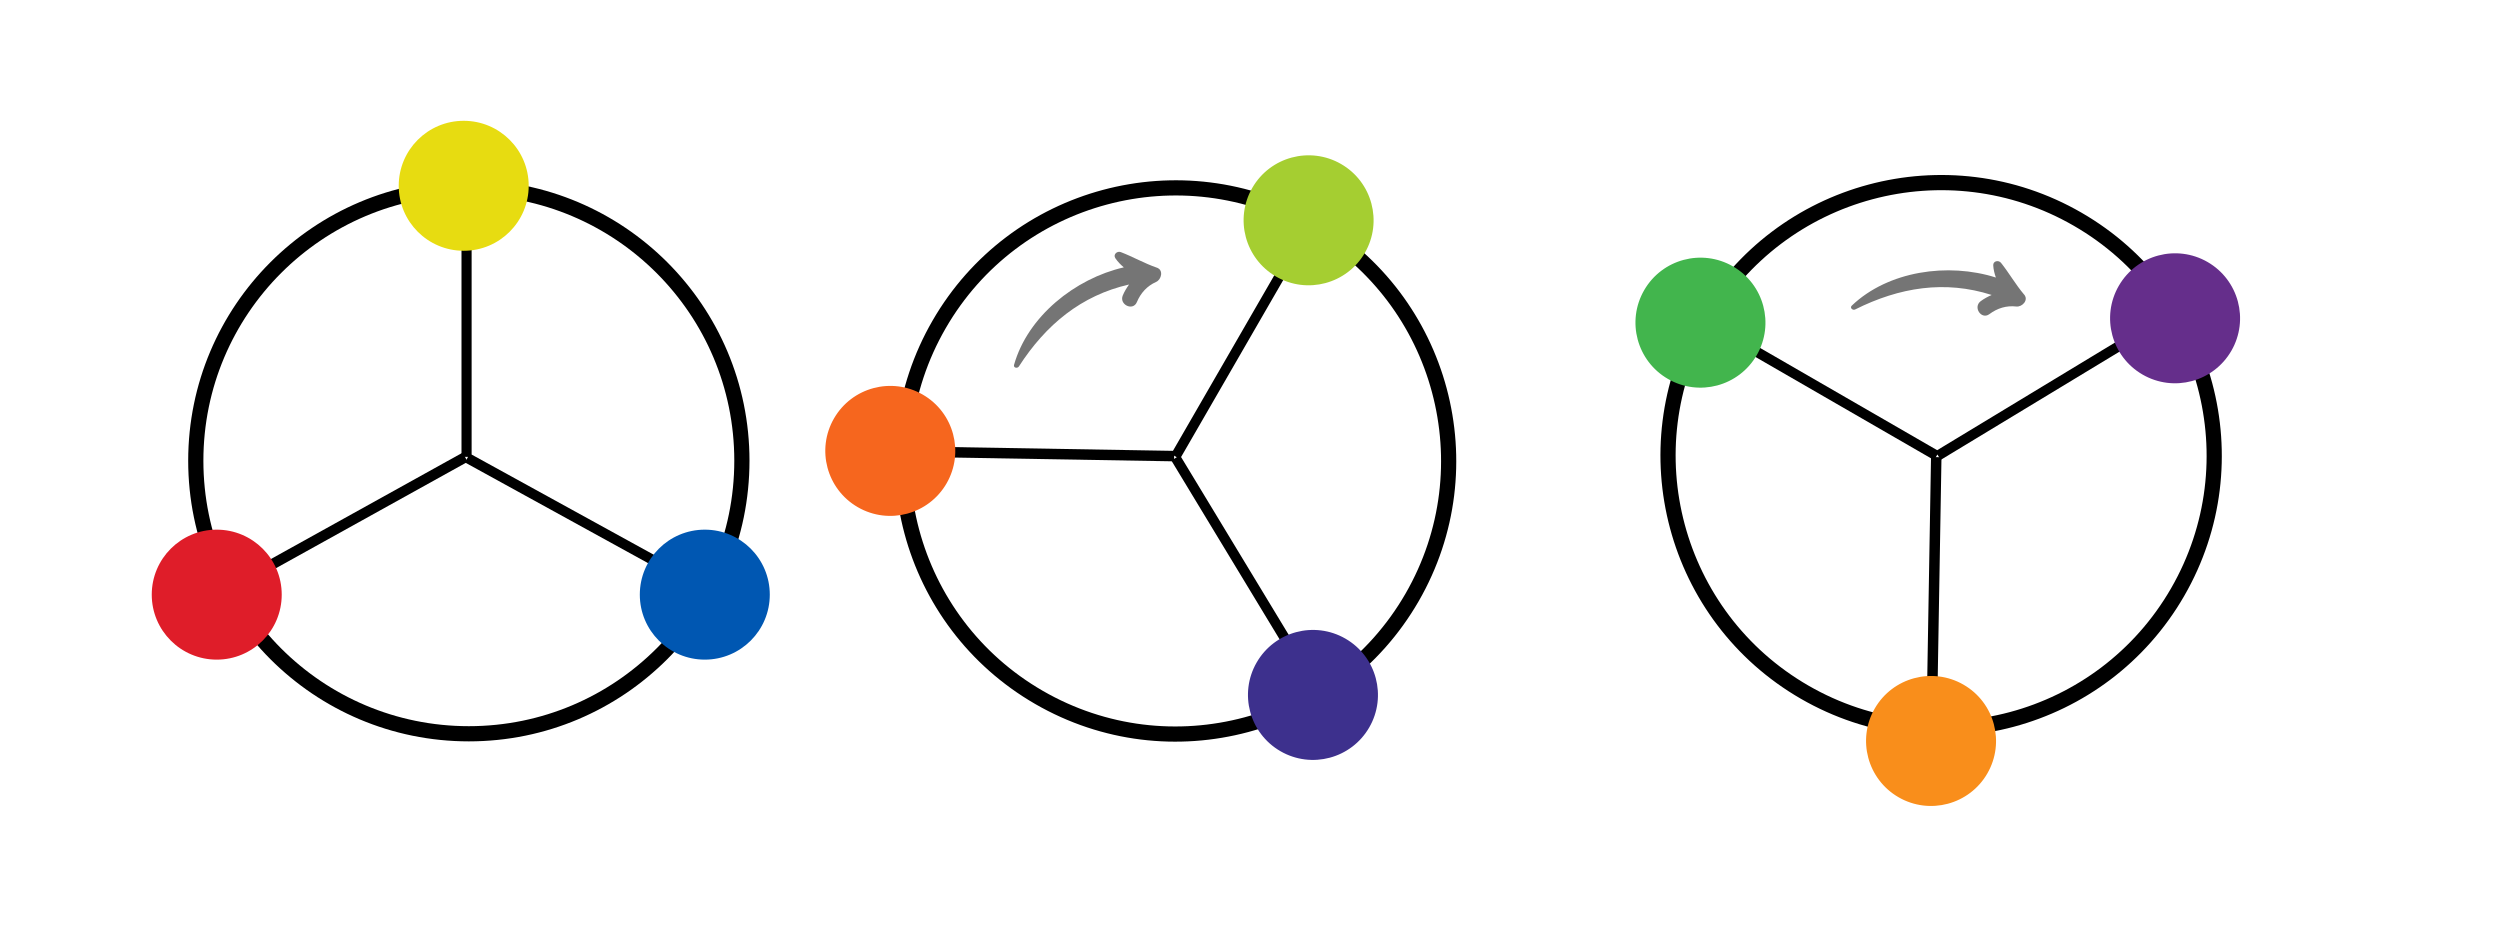
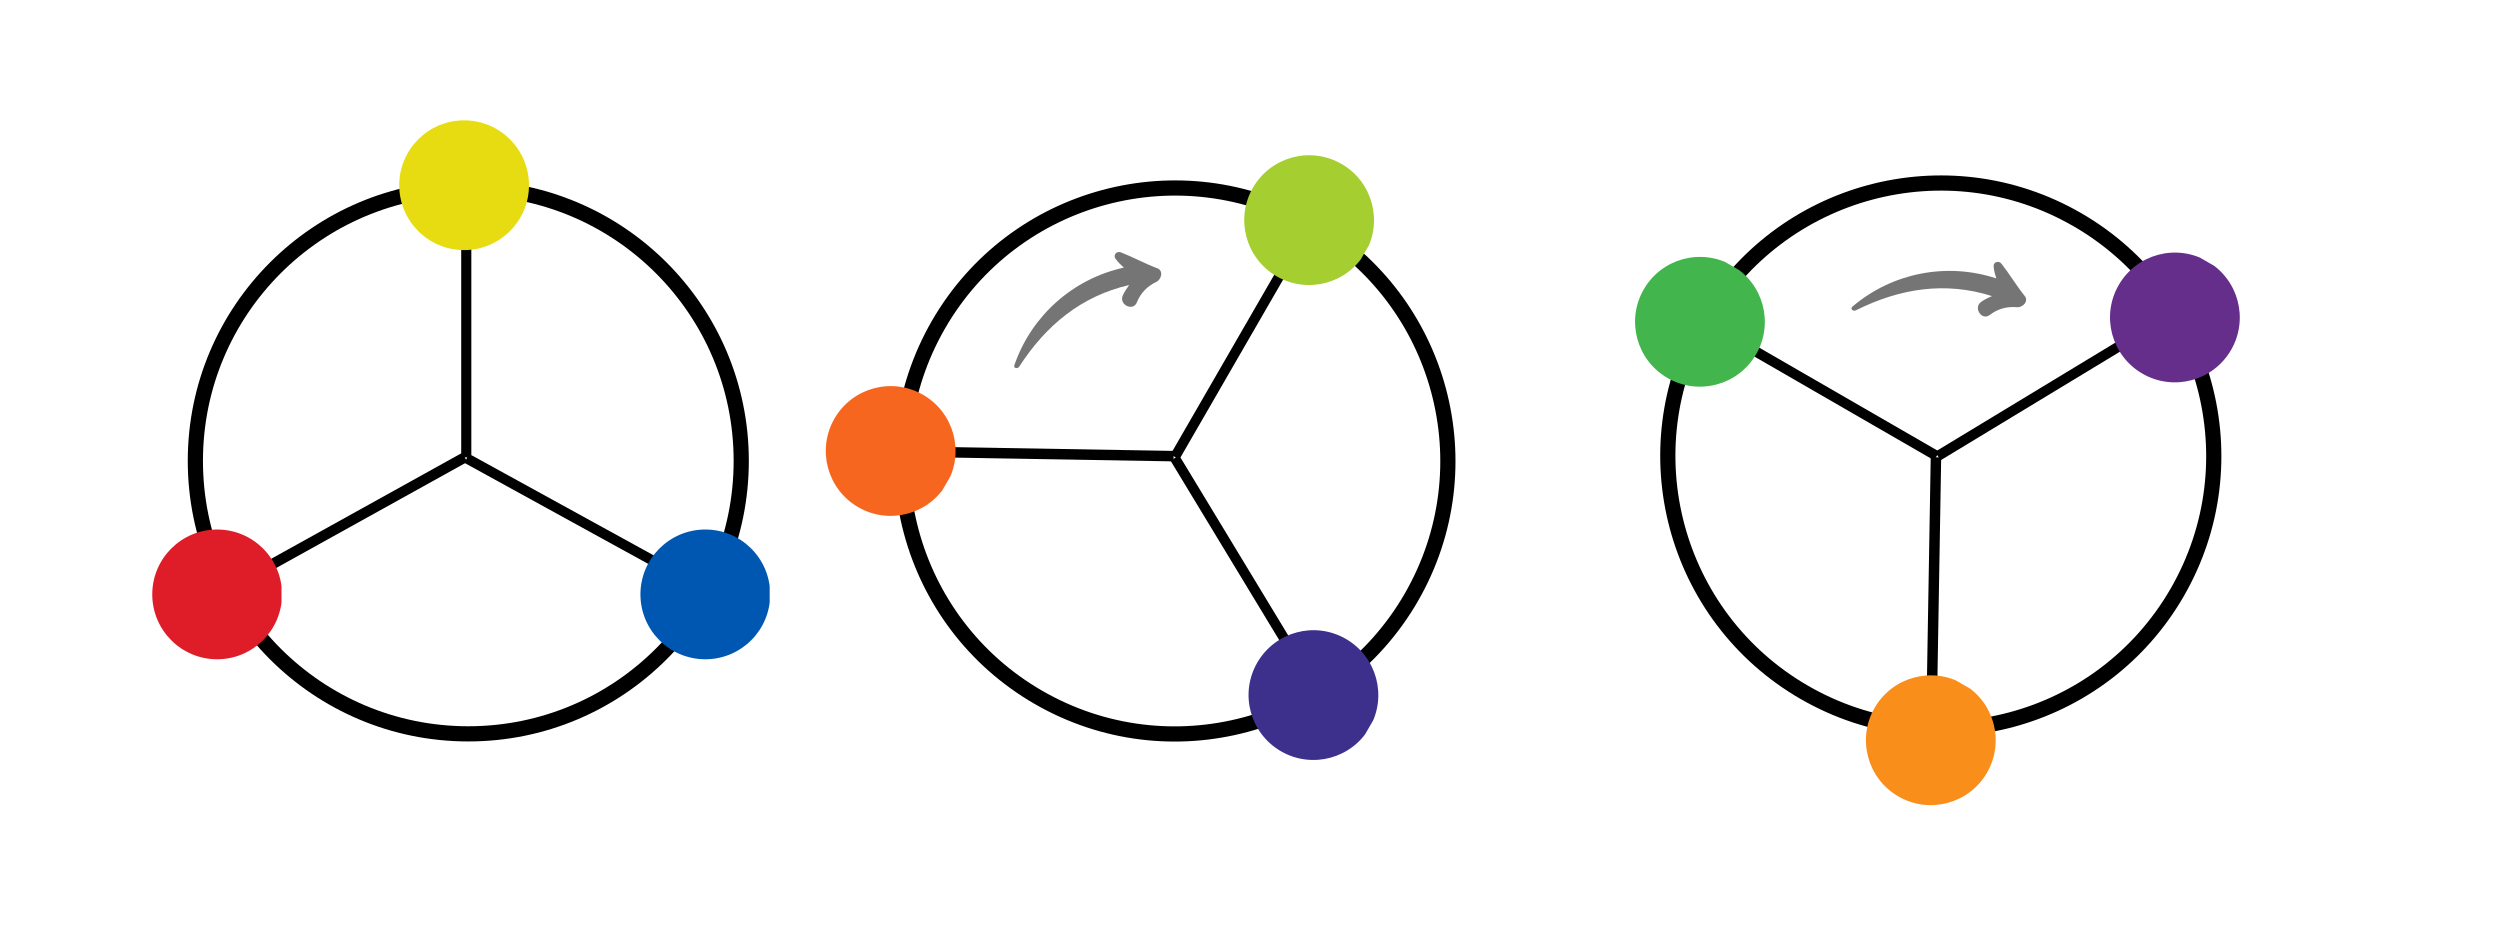
- <svg xmlns="http://www.w3.org/2000/svg" xmlns:xlink="http://www.w3.org/1999/xlink" viewBox="13.664 0 477.78 179.695">
+ <svg xmlns="http://www.w3.org/2000/svg" xmlns:xlink="http://www.w3.org/1999/xlink" viewBox="13.7 0 477.8 179.7">
  <defs>
-     <symbol id="a" viewBox="0 0 107.84 108.4">
-       <g stroke="#000" transform="translate(-24.19 -17.9) scale(.96779)">
-         <circle cx="80.73" cy="74.81" r="53.92" fill="none" stroke-width="3" />
-         <path stroke-width="2" d="M 80.28 20.33 L 80.28 74.054 M 80.446 74.274 L 127.72 100.272" />
-         <line style="stroke: rgb(0, 0, 0); stroke-width: 2.067px;" x1="80.002" y1="74.119" x2="32.564" y2="100.439" />
+     <symbol id="a" viewBox="0 0 107.8 108.4">
+       <g stroke="#000" transform="translate(-24.2 -17.9) scale(.96779)">
+         <circle cx="80.7" cy="74.8" r="53.9" fill="none" stroke-width="3" />
+         <path stroke-width="2" d="M80.3 20.3v53.8m.1.2l47.3 26" />
+         <line style="stroke:#000;stroke-width:2.067px" x1="80" y1="74.1" x2="32.6" y2="100.4" />
      </g>
    </symbol>
-     <symbol id="b" viewBox="0 0 24.84 24.84">
-       <circle cx="80.16" cy="21.1" r="12.42" transform="translate(-67.74 -8.68)" />
+     <symbol id="b" viewBox="0 0 24.8 24.8">
+       <circle cx="80.2" cy="21.1" r="12.4" transform="translate(-67.7 -8.7)" />
    </symbol>
-     <symbol id="c" viewBox="0 0 15.61 34.06">
-       <path fill="#757575" d="M197.81 45.86c-2.62.78-5.34 1.04-7.97 1.73-.81.22-1.03 1.4-.14 1.7.8.3 1.65.44 2.5.51-6.9 7.81-10.3 19.92-6.75 29.74.23.62 1.04.23 1.01-.32-.5-10.32 1.95-19.55 8.7-27.16 0 .86.06 1.73.26 2.6.46 2.03 3.65 1.47 3.19-.56-.46-2-.24-3.96.81-5.75.62-1.05-.16-2.93-1.6-2.5z" transform="translate(-184.03 -45.8)" />
+     <symbol id="c" viewBox="0 0 15.6 34.1">
+       <path fill="#757575" d="M197.8 45.9c-2.6.7-5.3 1-8 1.7-.8.2-1 1.4-.1 1.7.8.3 1.7.4 2.5.5a31.1 31.1 0 00-6.7 29.7c.2.7 1 .3 1-.3-.5-10.3 2-19.5 8.7-27.1 0 .8 0 1.7.2 2.6.5 2 3.7 1.4 3.2-.6s-.2-4 .8-5.8c.6-1-.1-2.9-1.6-2.4z" transform="translate(-184 -45.8)" />
    </symbol>
  </defs>
-   <g>
-     <use width="107.84" height="108.4" transform="matrix(1, 0, 0, 1, 49.32516, 33.55019)" xlink:href="#a" />
-     <use width="24.84" height="24.84" fill="#e7dc11" transform="matrix(1, 0, 0, 1, 89.86477, 23.08678)" xlink:href="#b" />
-     <use width="24.84" height="24.84" transform="matrix(1, 0, 0, 1, 42.66543, 101.2238)" style="fill: rgb(223, 29, 41);" xlink:href="#b" />
-     <use width="24.84" height="24.84" transform="matrix(1, 0, 0, 1, 135.9397, 101.2238)" style="fill: rgb(0, 87, 178);" xlink:href="#b" />
+   <use width="107.8" height="108.4" transform="translate(49.3 33.6)" xlink:href="#a" />
+   <use width="24.8" height="24.8" fill="#e7dc11" transform="translate(89.9 23)" xlink:href="#b" />
+   <use width="24.8" height="24.8" transform="translate(42.7 101.2)" style="fill:#df1d29" xlink:href="#b" />
+   <use width="24.8" height="24.8" transform="translate(136 101.2)" style="fill:#0057b2" xlink:href="#b" />
+   <g transform="rotate(30 170.7 340.1)">
+     <use width="107.8" height="108.4" transform="translate(49.3 33.6)" xlink:href="#a" />
+     <use width="24.8" height="24.8" transform="translate(89.9 23)" style="fill:#a5ce31" xlink:href="#b" />
+     <use width="24.8" height="24.8" transform="translate(42.7 101.2)" style="fill:#f6661e" xlink:href="#b" />
+     <use width="24.8" height="24.8" transform="translate(136 101.2)" style="fill:#3d308d" xlink:href="#b" />
  </g>
-   <g transform="matrix(0.866026, 0.5, -0.5, 0.866026, 192.9257, -39.78857)">
-     <use width="107.84" height="108.4" transform="matrix(1, 0, 0, 1, 49.32516, 33.55019)" xlink:href="#a" />
-     <use width="24.84" height="24.84" transform="matrix(1, 0, 0, 1, 89.86477, 23.08678)" style="fill: rgb(165, 206, 49);" xlink:href="#b" />
-     <use width="24.84" height="24.84" transform="matrix(1, 0, 0, 1, 42.66543, 101.2238)" style="fill: rgb(246, 102, 30);" xlink:href="#b" />
-     <use width="24.84" height="24.84" transform="matrix(1, 0, 0, 1, 135.9397, 101.2238)" style="fill: rgb(61, 48, 141);" xlink:href="#b" />
+   <g transform="rotate(-60 243.1 -156.1)">
+     <use width="107.8" height="108.4" transform="translate(49.3 33.6)" xlink:href="#a" />
+     <use width="24.8" height="24.8" transform="translate(89.9 23)" style="fill:#42b54d" xlink:href="#b" />
+     <use width="24.8" height="24.8" transform="translate(42.7 101.2)" style="fill:#f98e1b" xlink:href="#b" />
+     <use width="24.8" height="24.8" transform="translate(136 101.2)" style="fill:#652e8b" xlink:href="#b" />
  </g>
-   <g transform="matrix(0.5, -0.866026, 0.866026, 0.5, 256.7501, 132.4919)">
-     <use width="107.84" height="108.4" transform="matrix(1, 0, 0, 1, 49.32516, 33.55019)" xlink:href="#a" />
-     <use width="24.84" height="24.84" transform="matrix(1, 0, 0, 1, 89.86477, 23.08678)" style="fill: rgb(66, 181, 77);" xlink:href="#b" />
-     <use width="24.84" height="24.84" transform="matrix(1, 0, 0, 1, 42.66543, 101.2238)" style="fill: rgb(249, 142, 27);" xlink:href="#b" />
-     <use width="24.84" height="24.84" transform="matrix(1, 0, 0, 1, 135.9397, 101.2238)" style="fill: rgb(101, 46, 139);" xlink:href="#b" />
-   </g>
-   <use width="15.61" height="34.06" transform="matrix(0.371706, 0.841676, -0.841676, 0.371706, 395.4279, 44.67631)" xlink:href="#c" />
-   <use width="15.61" height="34.06" transform="matrix(0.748164, 0.53557, -0.53557, 0.748164, 224.4671, 43.7276)" xlink:href="#c" />
+   <use width="15.6" height="34.1" transform="rotate(66.2 163.4 325.8) scale(.9201)" xlink:href="#c" />
+   <use width="15.6" height="34.1" transform="rotate(35.6 44.1 371.5) scale(.9201)" xlink:href="#c" />
</svg>
